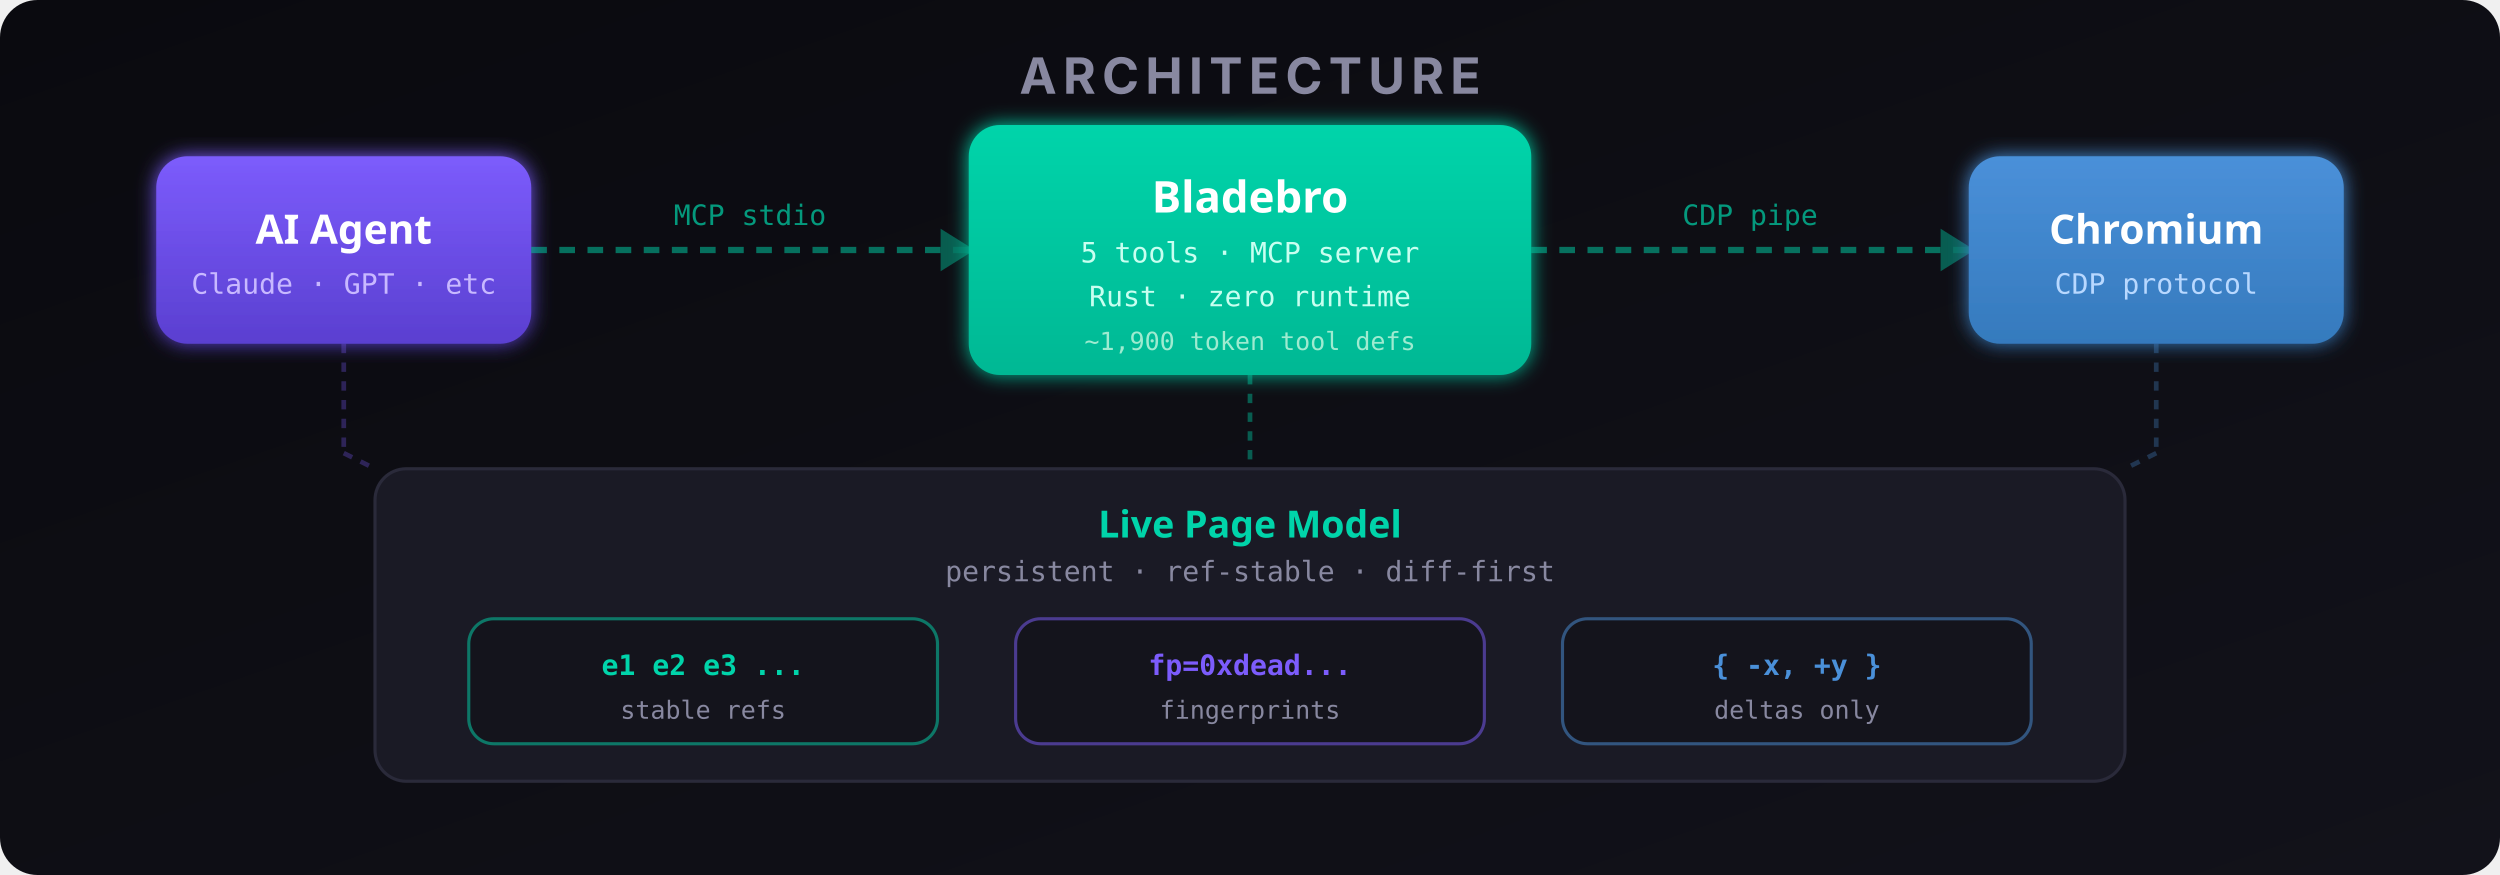
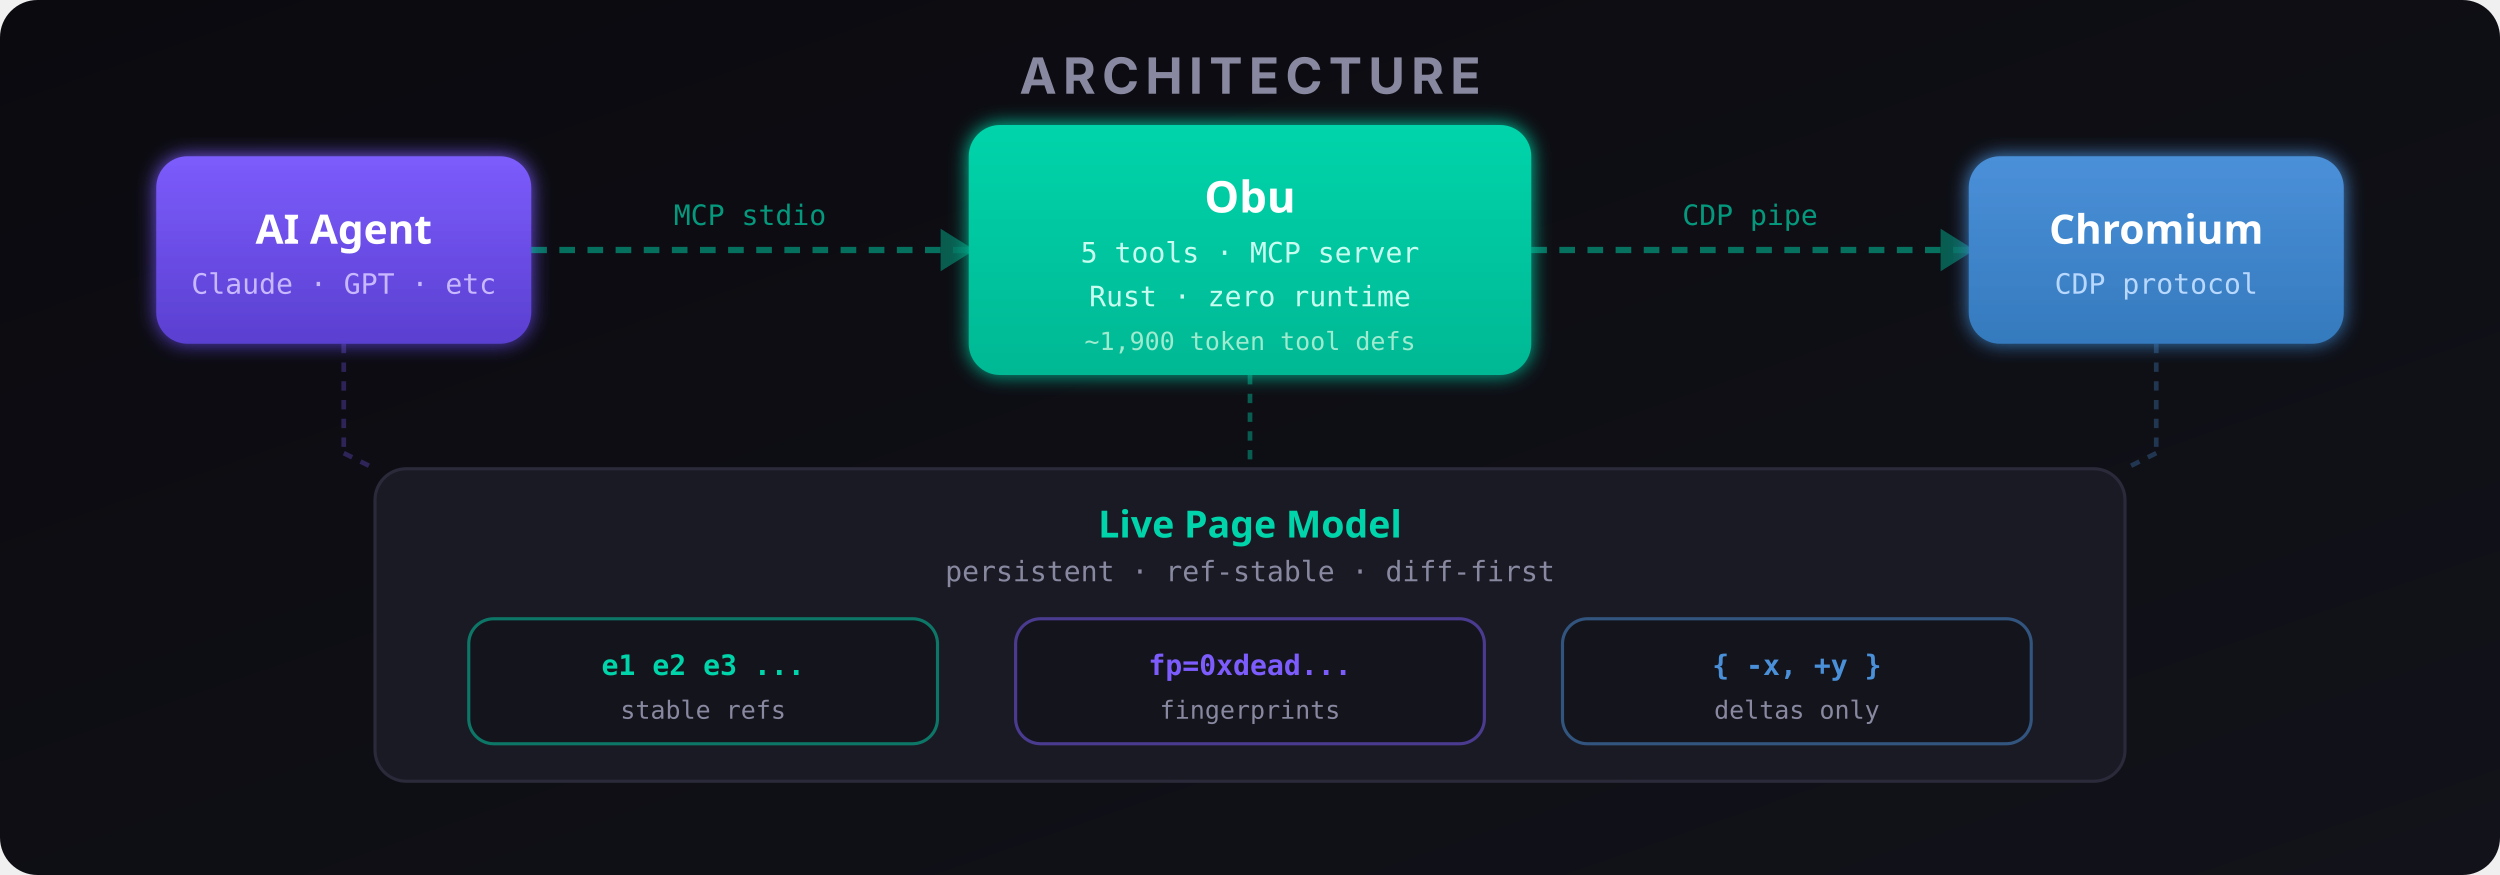
<svg xmlns="http://www.w3.org/2000/svg" width="800" height="280" viewBox="0 0 800 280" fill="none">
  <defs>
    <linearGradient id="bg" x1="0" y1="0" x2="1" y2="1">
      <stop offset="0" stop-color="#0a0a0f" />
      <stop offset="1" stop-color="#12121a" />
    </linearGradient>
    <linearGradient id="agent" x1="0" y1="0" x2="0" y2="1">
      <stop offset="0" stop-color="#7c5cfc" />
      <stop offset="1" stop-color="#5a3fd0" />
    </linearGradient>
    <linearGradient id="mcp" x1="0" y1="0" x2="0" y2="1">
      <stop offset="0" stop-color="#00d4aa" />
      <stop offset="1" stop-color="#00b894" />
    </linearGradient>
    <linearGradient id="chrome" x1="0" y1="0" x2="0" y2="1">
      <stop offset="0" stop-color="#4a90d9" />
      <stop offset="1" stop-color="#357abd" />
    </linearGradient>
    <filter id="glow">
      <feGaussianBlur stdDeviation="3" result="blur" />
      <feMerge>
        <feMergeNode in="blur" />
        <feMergeNode in="SourceGraphic" />
      </feMerge>
    </filter>
  </defs>
  <rect width="800" height="280" rx="12" fill="url(#bg)" />
  <text x="400" y="30" text-anchor="middle" font-family="'SF Pro Display', system-ui, sans-serif" font-size="16" font-weight="700" fill="#8888a0" letter-spacing="2">ARCHITECTURE</text>
  <g transform="translate(50, 50)">
    <rect x="0" y="0" width="120" height="60" rx="10" fill="url(#agent)" filter="url(#glow)" />
    <text x="60" y="28" text-anchor="middle" font-family="system-ui, sans-serif" font-size="13" font-weight="700" fill="#fff">AI Agent</text>
    <text x="60" y="44" text-anchor="middle" font-family="monospace" font-size="9" fill="#c8b8ff">Claude · GPT · etc</text>
  </g>
  <g stroke="#00d4aa" stroke-width="2" fill="none" opacity="0.5">
    <line x1="170" y1="80" x2="310" y2="80" stroke-dasharray="5,4" />
    <polygon points="310,80 302,75 302,85" fill="#00d4aa" opacity="0.8" />
  </g>
  <text x="240" y="72" text-anchor="middle" font-family="monospace" font-size="9" fill="#00d4aa" opacity="0.7">MCP stdio</text>
  <g transform="translate(310, 40)">
    <rect x="0" y="0" width="180" height="80" rx="10" fill="url(#mcp)" filter="url(#glow)" />
-     <text x="90" y="28" text-anchor="middle" font-family="system-ui, sans-serif" font-size="14" font-weight="800" fill="#fff">Bladebro</text>
+     <text x="90" y="28" text-anchor="middle" font-family="system-ui, sans-serif" font-size="14" font-weight="800" fill="#fff">Obu</text>
    <text x="90" y="44" text-anchor="middle" font-family="monospace" font-size="9" fill="#c8fff0">5 tools · MCP server</text>
    <text x="90" y="58" text-anchor="middle" font-family="monospace" font-size="9" fill="#c8fff0">Rust · zero runtime</text>
    <text x="90" y="72" text-anchor="middle" font-family="monospace" font-size="8" fill="#9eebd0">~1,900 token tool defs</text>
  </g>
  <g stroke="#00d4aa" stroke-width="2" fill="none" opacity="0.5">
    <line x1="490" y1="80" x2="630" y2="80" stroke-dasharray="5,4" />
    <polygon points="630,80 622,75 622,85" fill="#00d4aa" opacity="0.8" />
  </g>
  <text x="560" y="72" text-anchor="middle" font-family="monospace" font-size="9" fill="#00d4aa" opacity="0.7">CDP pipe</text>
  <g transform="translate(630, 50)">
    <rect x="0" y="0" width="120" height="60" rx="10" fill="url(#chrome)" filter="url(#glow)" />
    <text x="60" y="28" text-anchor="middle" font-family="system-ui, sans-serif" font-size="13" font-weight="700" fill="#fff">Chromium</text>
    <text x="60" y="44" text-anchor="middle" font-family="monospace" font-size="9" fill="#b8d8ff">CDP protocol</text>
  </g>
  <g transform="translate(120, 150)">
    <rect x="0" y="0" width="560" height="100" rx="10" fill="#1a1a25" stroke="#2a2a3a" stroke-width="1" />
    <text x="280" y="22" text-anchor="middle" font-family="system-ui, sans-serif" font-size="12" font-weight="700" fill="#00d4aa">Live Page Model</text>
    <text x="280" y="36" text-anchor="middle" font-family="monospace" font-size="9" fill="#8888a0">persistent · ref-stable · diff-first</text>
    <g transform="translate(30, 48)">
      <rect x="0" y="0" width="150" height="40" rx="8" fill="#0d0d14" stroke="#00d4aa" stroke-width="1" opacity="0.5" />
      <text x="75" y="18" text-anchor="middle" font-family="monospace" font-size="9" font-weight="700" fill="#00d4aa">e1 e2 e3 ...</text>
      <text x="75" y="32" text-anchor="middle" font-family="monospace" font-size="8" fill="#8888a0">stable refs</text>
    </g>
    <g transform="translate(205, 48)">
      <rect x="0" y="0" width="150" height="40" rx="8" fill="#0d0d14" stroke="#7c5cfc" stroke-width="1" opacity="0.5" />
      <text x="75" y="18" text-anchor="middle" font-family="monospace" font-size="9" font-weight="700" fill="#7c5cfc">fp=0xdead...</text>
      <text x="75" y="32" text-anchor="middle" font-family="monospace" font-size="8" fill="#8888a0">fingerprints</text>
    </g>
    <g transform="translate(380, 48)">
      <rect x="0" y="0" width="150" height="40" rx="8" fill="#0d0d14" stroke="#4a90d9" stroke-width="1" opacity="0.5" />
      <text x="75" y="18" text-anchor="middle" font-family="monospace" font-size="9" font-weight="700" fill="#4a90d9">{ -x, +y }</text>
      <text x="75" y="32" text-anchor="middle" font-family="monospace" font-size="8" fill="#8888a0">deltas only</text>
    </g>
  </g>
  <line x1="400" y1="120" x2="400" y2="150" stroke="#00d4aa" stroke-width="1.5" stroke-dasharray="3,3" opacity="0.4" />
  <line x1="690" y1="110" x2="690" y2="145" stroke="#4a90d9" stroke-width="1.5" stroke-dasharray="3,3" opacity="0.3" />
  <line x1="690" y1="145" x2="680" y2="150" stroke="#4a90d9" stroke-width="1.5" stroke-dasharray="3,3" opacity="0.3" />
  <line x1="110" y1="110" x2="110" y2="145" stroke="#7c5cfc" stroke-width="1.5" stroke-dasharray="3,3" opacity="0.3" />
  <line x1="110" y1="145" x2="120" y2="150" stroke="#7c5cfc" stroke-width="1.5" stroke-dasharray="3,3" opacity="0.3" />
</svg>
